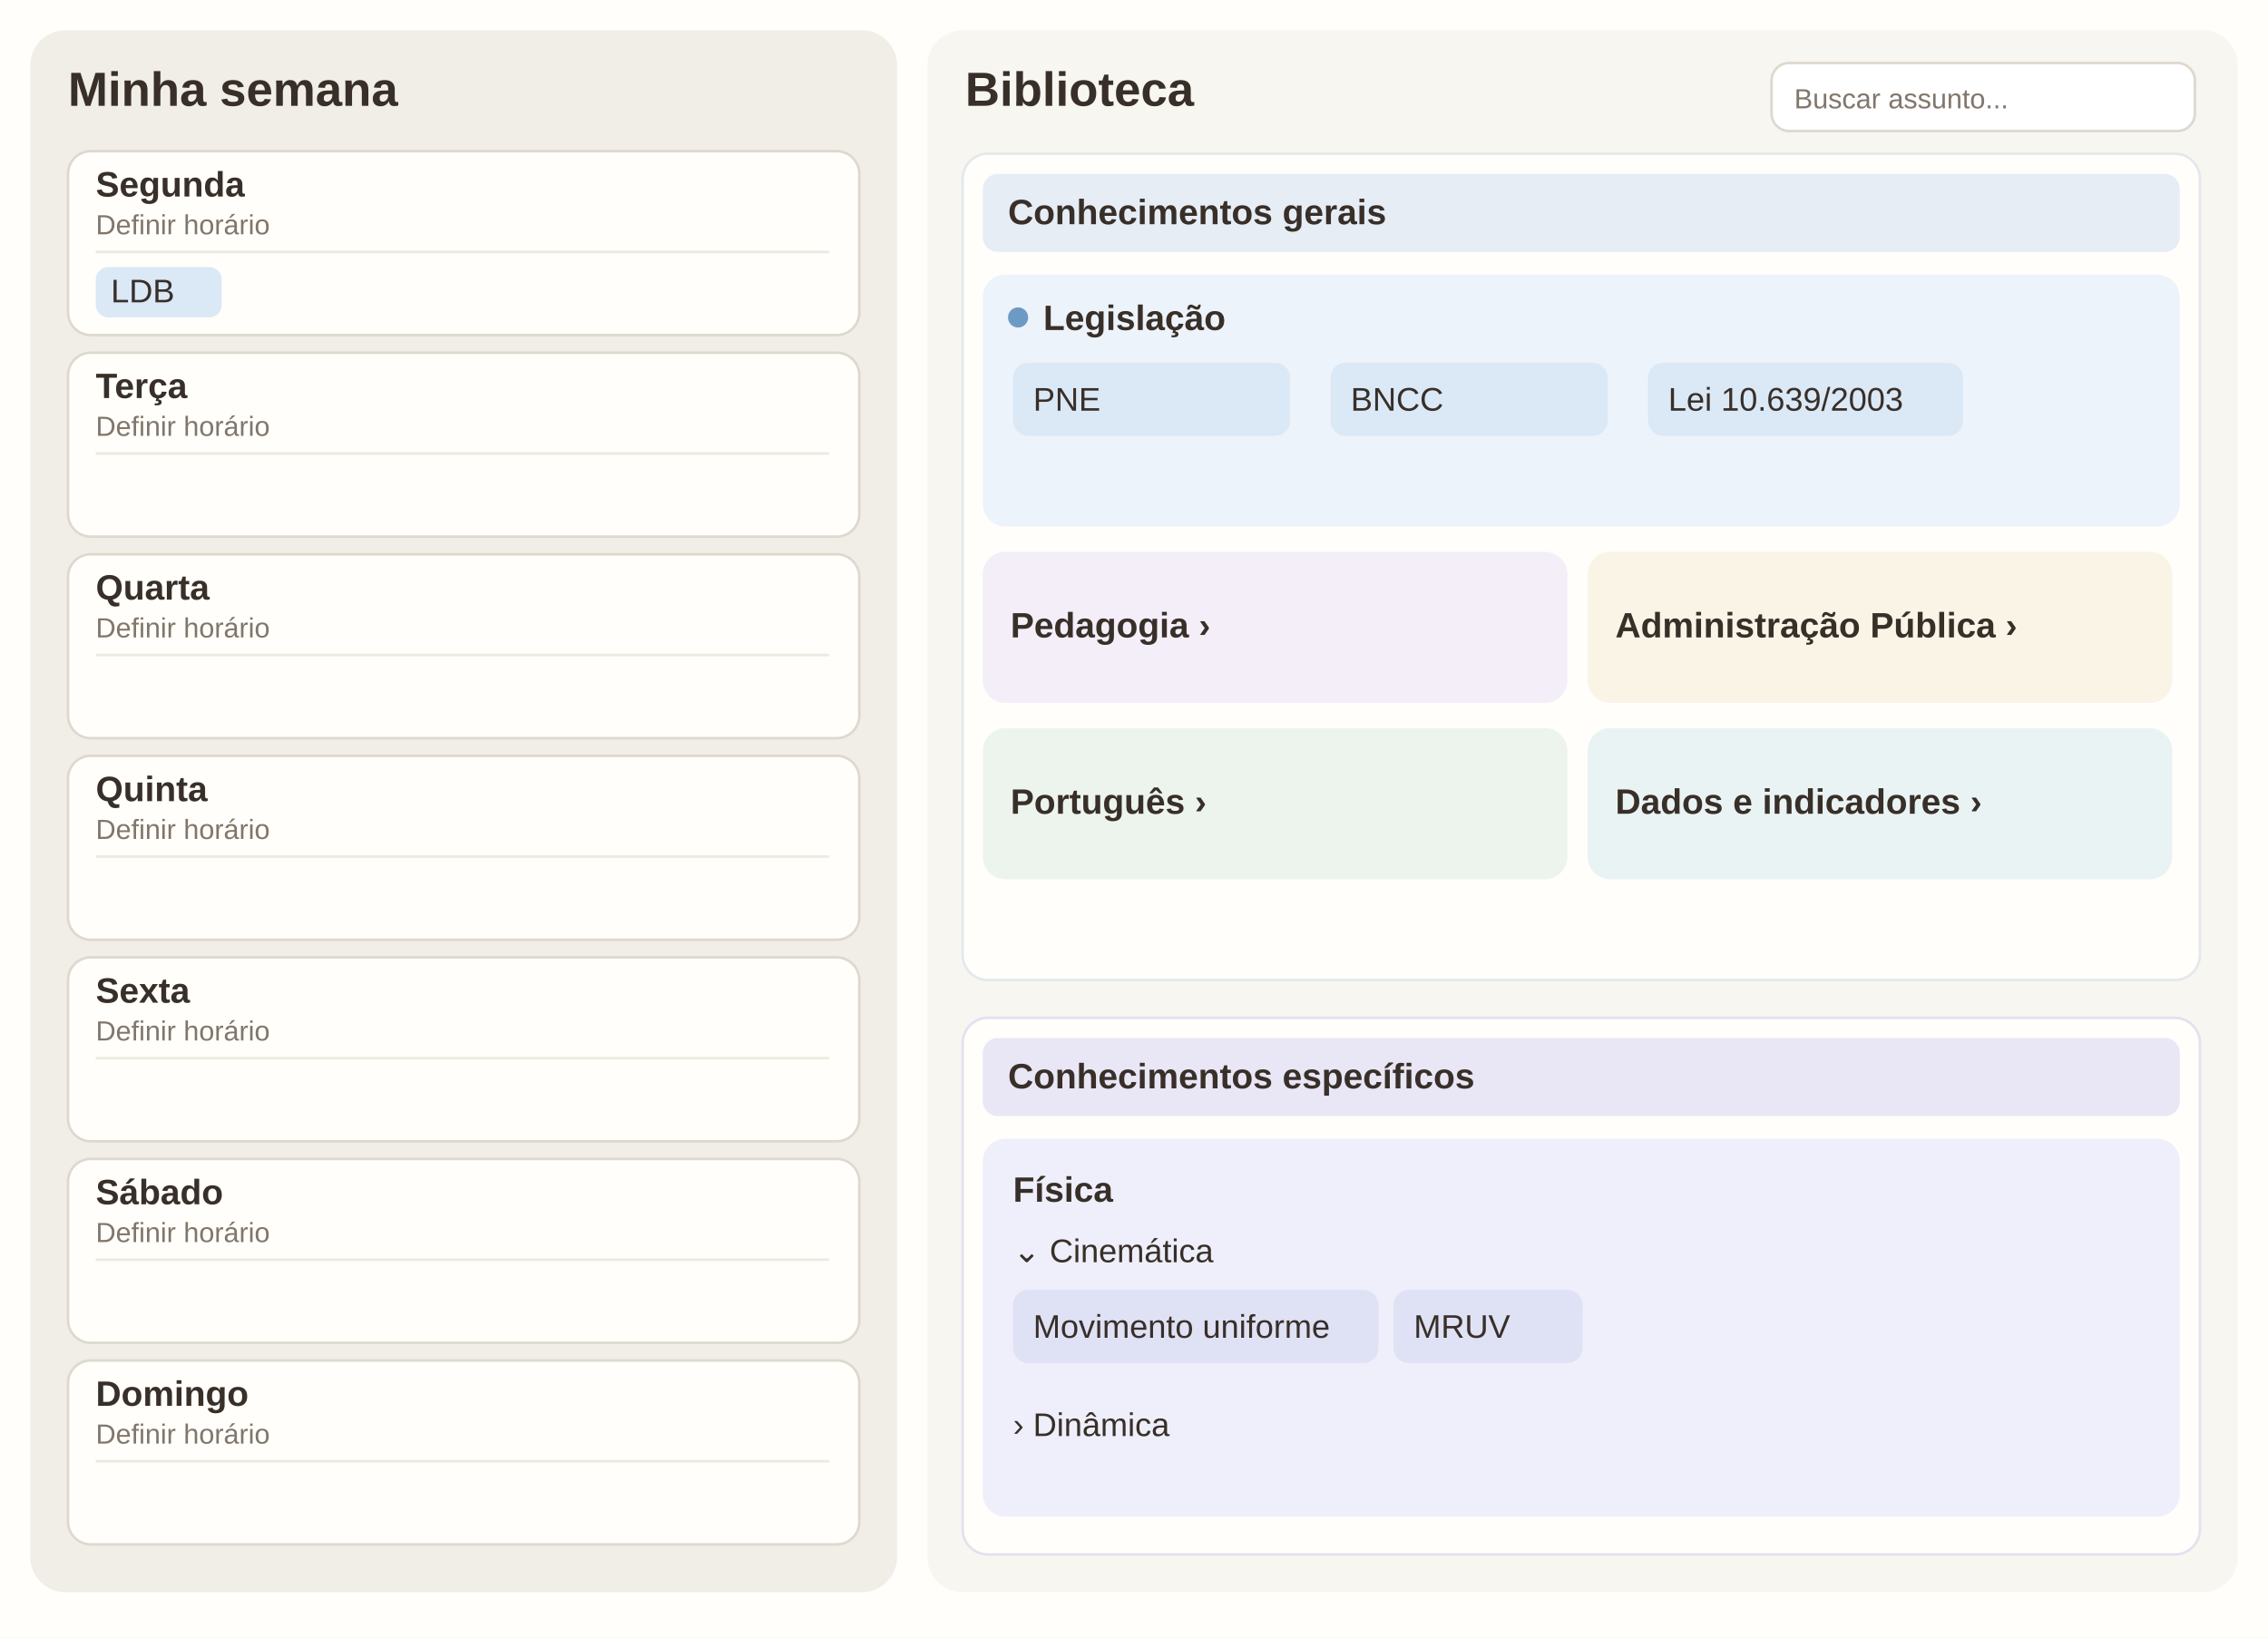
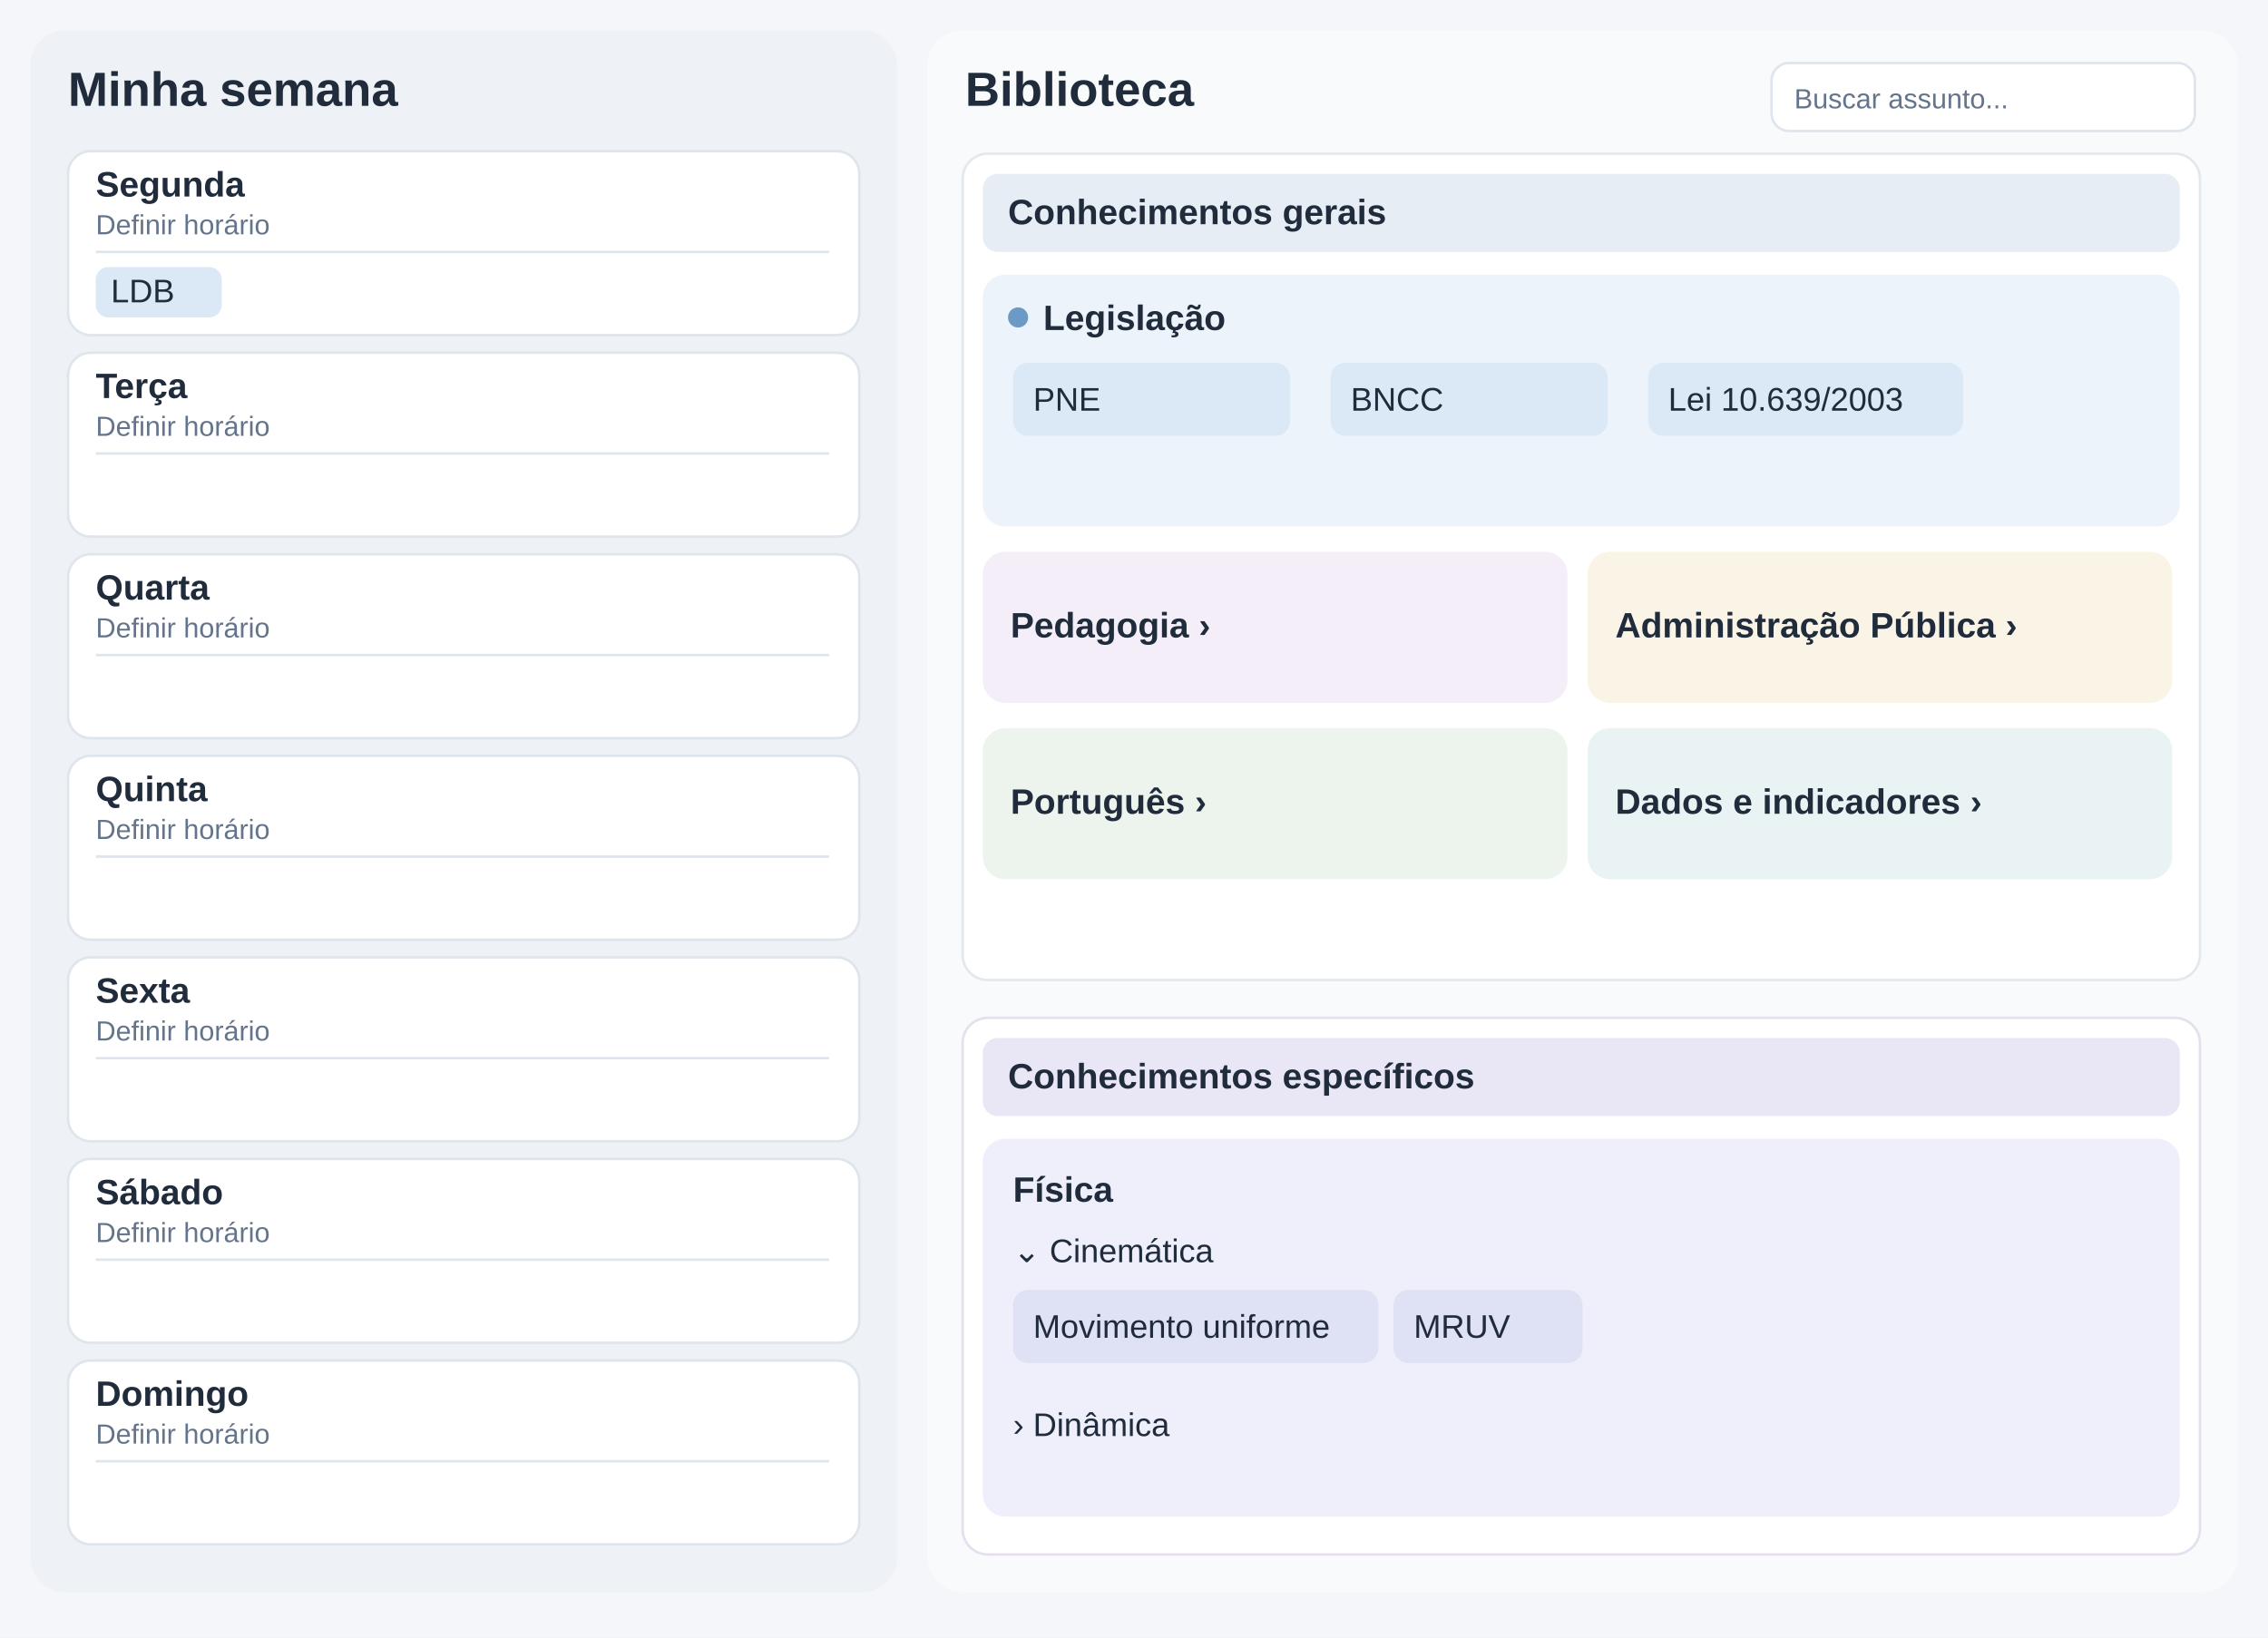
<svg xmlns="http://www.w3.org/2000/svg" width="900" height="650" viewBox="0 0 900 650">
-   <style>text{font-family:Arial,sans-serif;fill:#382f29;font-size:13px}.title{font-size:19px;font-weight:bold}.small{font-size:11px;fill:#81766b}.head{font-size:14px;font-weight:bold}</style>
-   <rect width="900" height="650" fill="#fffefb" />
-   <rect x="12" y="12" width="344" height="620" rx="14" fill="#f1eee7" />
-   <rect x="368" y="12" width="520" height="620" rx="14" fill="#f8f6f1" />
+   <style>text{font-family:Arial,sans-serif;fill:#202b3c;font-size:13px}.title{font-size:19px;font-weight:bold}.small{font-size:11px;fill:#64748b}.head{font-size:14px;font-weight:bold}</style>
+   <rect width="900" height="650" fill="#f4f6f9" />
+   <rect x="12" y="12" width="344" height="620" rx="14" fill="#eef2f6" />
+   <rect x="368" y="12" width="520" height="620" rx="14" fill="#f8fafc" />
  <text x="27" y="42" class="title">Minha semana</text>
  <text x="383" y="42" class="title">Biblioteca</text>
-   <rect x="703" y="25" width="168" height="27" rx="7" fill="#fff" stroke="#ded8ce" />
+   <rect x="703" y="25" width="168" height="27" rx="7" fill="#fff" stroke="#dfe5ec" />
  <text x="712" y="43" class="small">Buscar assunto...</text>
-   <rect x="27" y="60" width="314" height="73" rx="9" fill="#fffefa" stroke="#ded8ce" />
+   <rect x="27" y="60" width="314" height="73" rx="9" fill="#ffffff" stroke="#dfe5ec" />
  <text x="38" y="78" class="head">Segunda</text>
  <text x="38" y="93" class="small">Definir horário</text>
-   <path d="M38 100 H329" stroke="#eee9e0" />
+   <path d="M38 100 H329" stroke="#dfe5ec" />
  <rect x="38" y="106" width="50" height="20" rx="5" fill="#dbe8f6" />
  <text x="44" y="120">LDB</text>
-   <rect x="27" y="140" width="314" height="73" rx="9" fill="#fffefa" stroke="#ded8ce" />
+   <rect x="27" y="140" width="314" height="73" rx="9" fill="#ffffff" stroke="#dfe5ec" />
  <text x="38" y="158" class="head">Terça</text>
  <text x="38" y="173" class="small">Definir horário</text>
-   <path d="M38 180 H329" stroke="#eee9e0" />
-   <rect x="27" y="220" width="314" height="73" rx="9" fill="#fffefa" stroke="#ded8ce" />
+   <path d="M38 180 H329" stroke="#dfe5ec" />
+   <rect x="27" y="220" width="314" height="73" rx="9" fill="#ffffff" stroke="#dfe5ec" />
  <text x="38" y="238" class="head">Quarta</text>
  <text x="38" y="253" class="small">Definir horário</text>
-   <path d="M38 260 H329" stroke="#eee9e0" />
-   <rect x="27" y="300" width="314" height="73" rx="9" fill="#fffefa" stroke="#ded8ce" />
+   <path d="M38 260 H329" stroke="#dfe5ec" />
+   <rect x="27" y="300" width="314" height="73" rx="9" fill="#ffffff" stroke="#dfe5ec" />
  <text x="38" y="318" class="head">Quinta</text>
  <text x="38" y="333" class="small">Definir horário</text>
-   <path d="M38 340 H329" stroke="#eee9e0" />
-   <rect x="27" y="380" width="314" height="73" rx="9" fill="#fffefa" stroke="#ded8ce" />
+   <path d="M38 340 H329" stroke="#dfe5ec" />
+   <rect x="27" y="380" width="314" height="73" rx="9" fill="#ffffff" stroke="#dfe5ec" />
  <text x="38" y="398" class="head">Sexta</text>
  <text x="38" y="413" class="small">Definir horário</text>
-   <path d="M38 420 H329" stroke="#eee9e0" />
-   <rect x="27" y="460" width="314" height="73" rx="9" fill="#fffefa" stroke="#ded8ce" />
+   <path d="M38 420 H329" stroke="#dfe5ec" />
+   <rect x="27" y="460" width="314" height="73" rx="9" fill="#ffffff" stroke="#dfe5ec" />
  <text x="38" y="478" class="head">Sábado</text>
  <text x="38" y="493" class="small">Definir horário</text>
-   <path d="M38 500 H329" stroke="#eee9e0" />
-   <rect x="27" y="540" width="314" height="73" rx="9" fill="#fffefa" stroke="#ded8ce" />
+   <path d="M38 500 H329" stroke="#dfe5ec" />
+   <rect x="27" y="540" width="314" height="73" rx="9" fill="#ffffff" stroke="#dfe5ec" />
  <text x="38" y="558" class="head">Domingo</text>
  <text x="38" y="573" class="small">Definir horário</text>
-   <path d="M38 580 H329" stroke="#eee9e0" />
-   <rect x="382" y="61" width="491" height="328" rx="10" fill="#fffefa" stroke="#e4e8ed" />
+   <path d="M38 580 H329" stroke="#dfe5ec" />
+   <rect x="382" y="61" width="491" height="328" rx="10" fill="#ffffff" stroke="#e4e8ed" />
  <rect x="390" y="69" width="475" height="31" rx="6" fill="#e6edf5" />
  <text x="400" y="89" class="head">Conhecimentos gerais</text>
  <rect x="390" y="109" width="475" height="100" rx="9" fill="#edf3fa" />
  <circle cx="404" cy="126" r="4" fill="#6d9ac5" />
  <text x="414" y="131" class="head">Legislação</text>
  <rect x="402" y="144" width="110" height="29" rx="6" fill="#dbe8f6" />
  <text x="410" y="163">PNE</text>
  <rect x="528" y="144" width="110" height="29" rx="6" fill="#dbe8f6" />
  <text x="536" y="163">BNCC</text>
  <rect x="654" y="144" width="125" height="29" rx="6" fill="#dbe8f6" />
  <text x="662" y="163">Lei 10.639/2003</text>
  <rect x="390" y="219" width="232" height="60" rx="9" fill="#f3eef8" />
  <text x="401" y="253" class="head">Pedagogia ›</text>
  <rect x="630" y="219" width="232" height="60" rx="9" fill="#faf4e7" />
  <text x="641" y="253" class="head">Administração Pública ›</text>
  <rect x="390" y="289" width="232" height="60" rx="9" fill="#edf4ee" />
  <text x="401" y="323" class="head">Português ›</text>
  <rect x="630" y="289" width="232" height="60" rx="9" fill="#eaf3f3" />
  <text x="641" y="323" class="head">Dados e indicadores ›</text>
-   <rect x="382" y="404" width="491" height="213" rx="10" fill="#fffefa" stroke="#e5e0ee" />
+   <rect x="382" y="404" width="491" height="213" rx="10" fill="#ffffff" stroke="#e5e0ee" />
  <rect x="390" y="412" width="475" height="31" rx="6" fill="#e9e6f5" />
  <text x="400" y="432" class="head">Conhecimentos específicos</text>
  <rect x="390" y="452" width="475" height="150" rx="9" fill="#eeeffa" />
  <text x="402" y="477" class="head">Física</text>
  <text x="402" y="501">⌄ Cinemática</text>
  <rect x="402" y="512" width="145" height="29" rx="6" fill="#dfe1f5" />
  <text x="410" y="531">Movimento uniforme</text>
  <rect x="553" y="512" width="75" height="29" rx="6" fill="#dfe1f5" />
  <text x="561" y="531">MRUV</text>
  <text x="402" y="570">› Dinâmica</text>
</svg>
